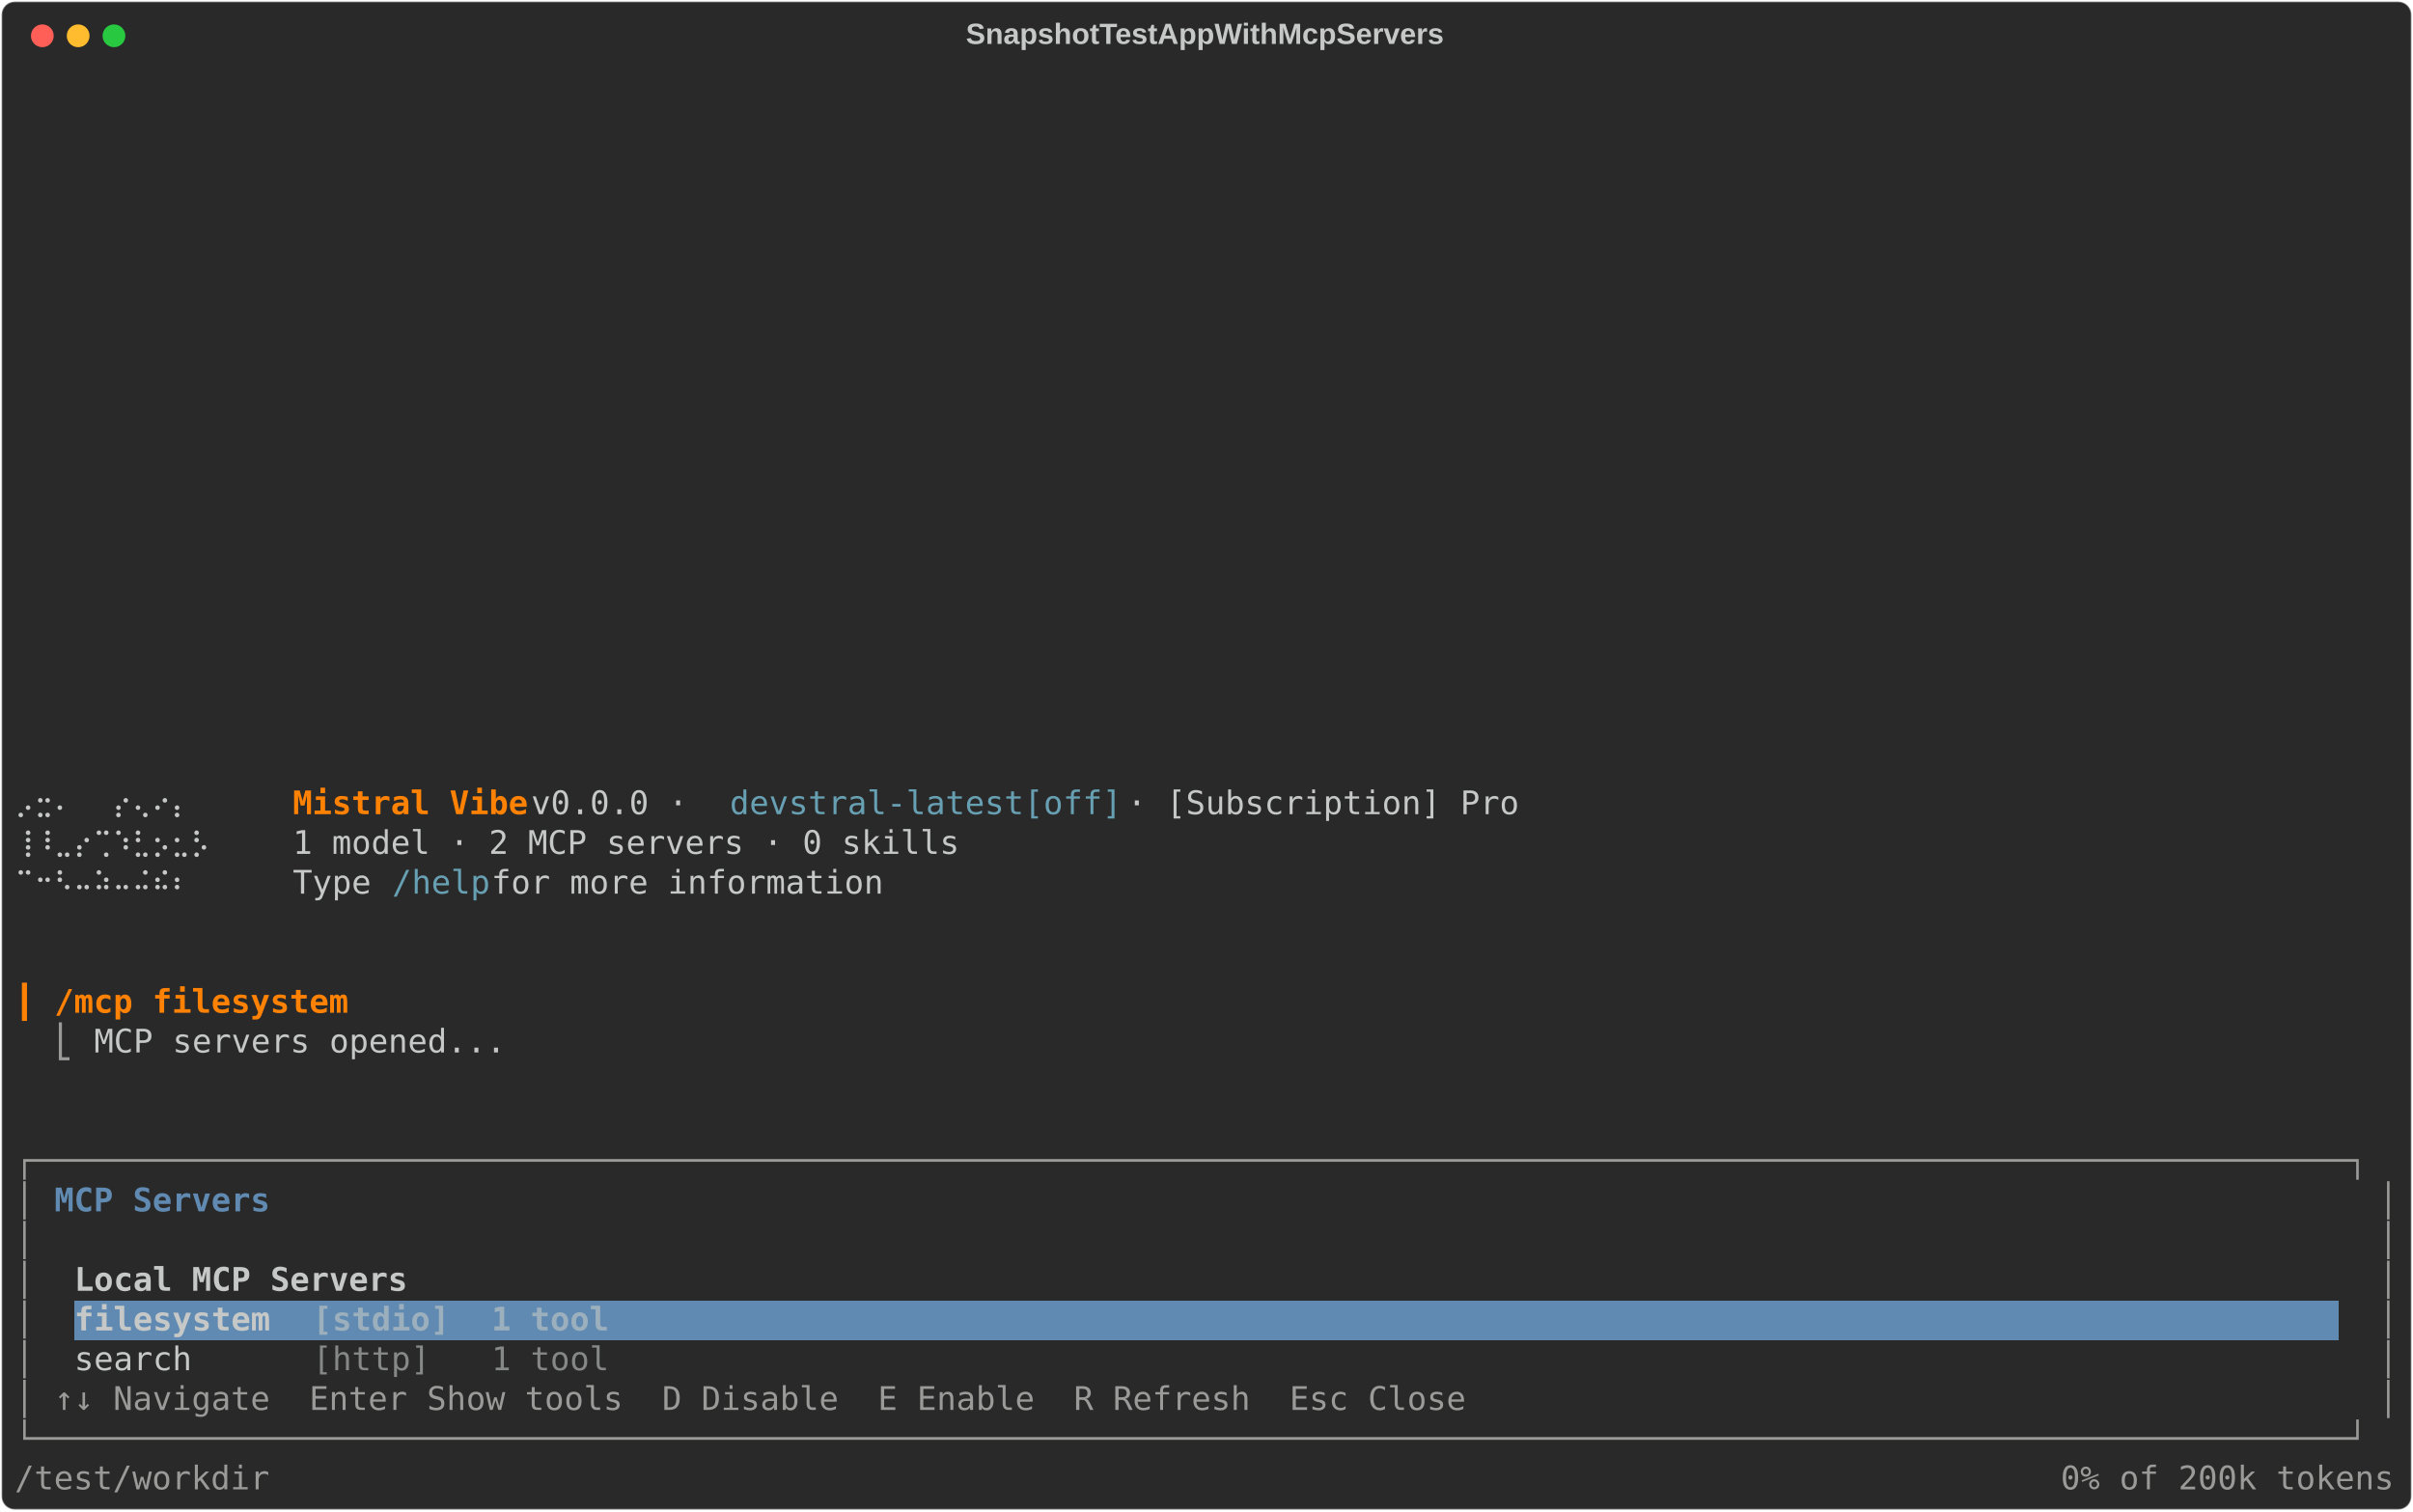
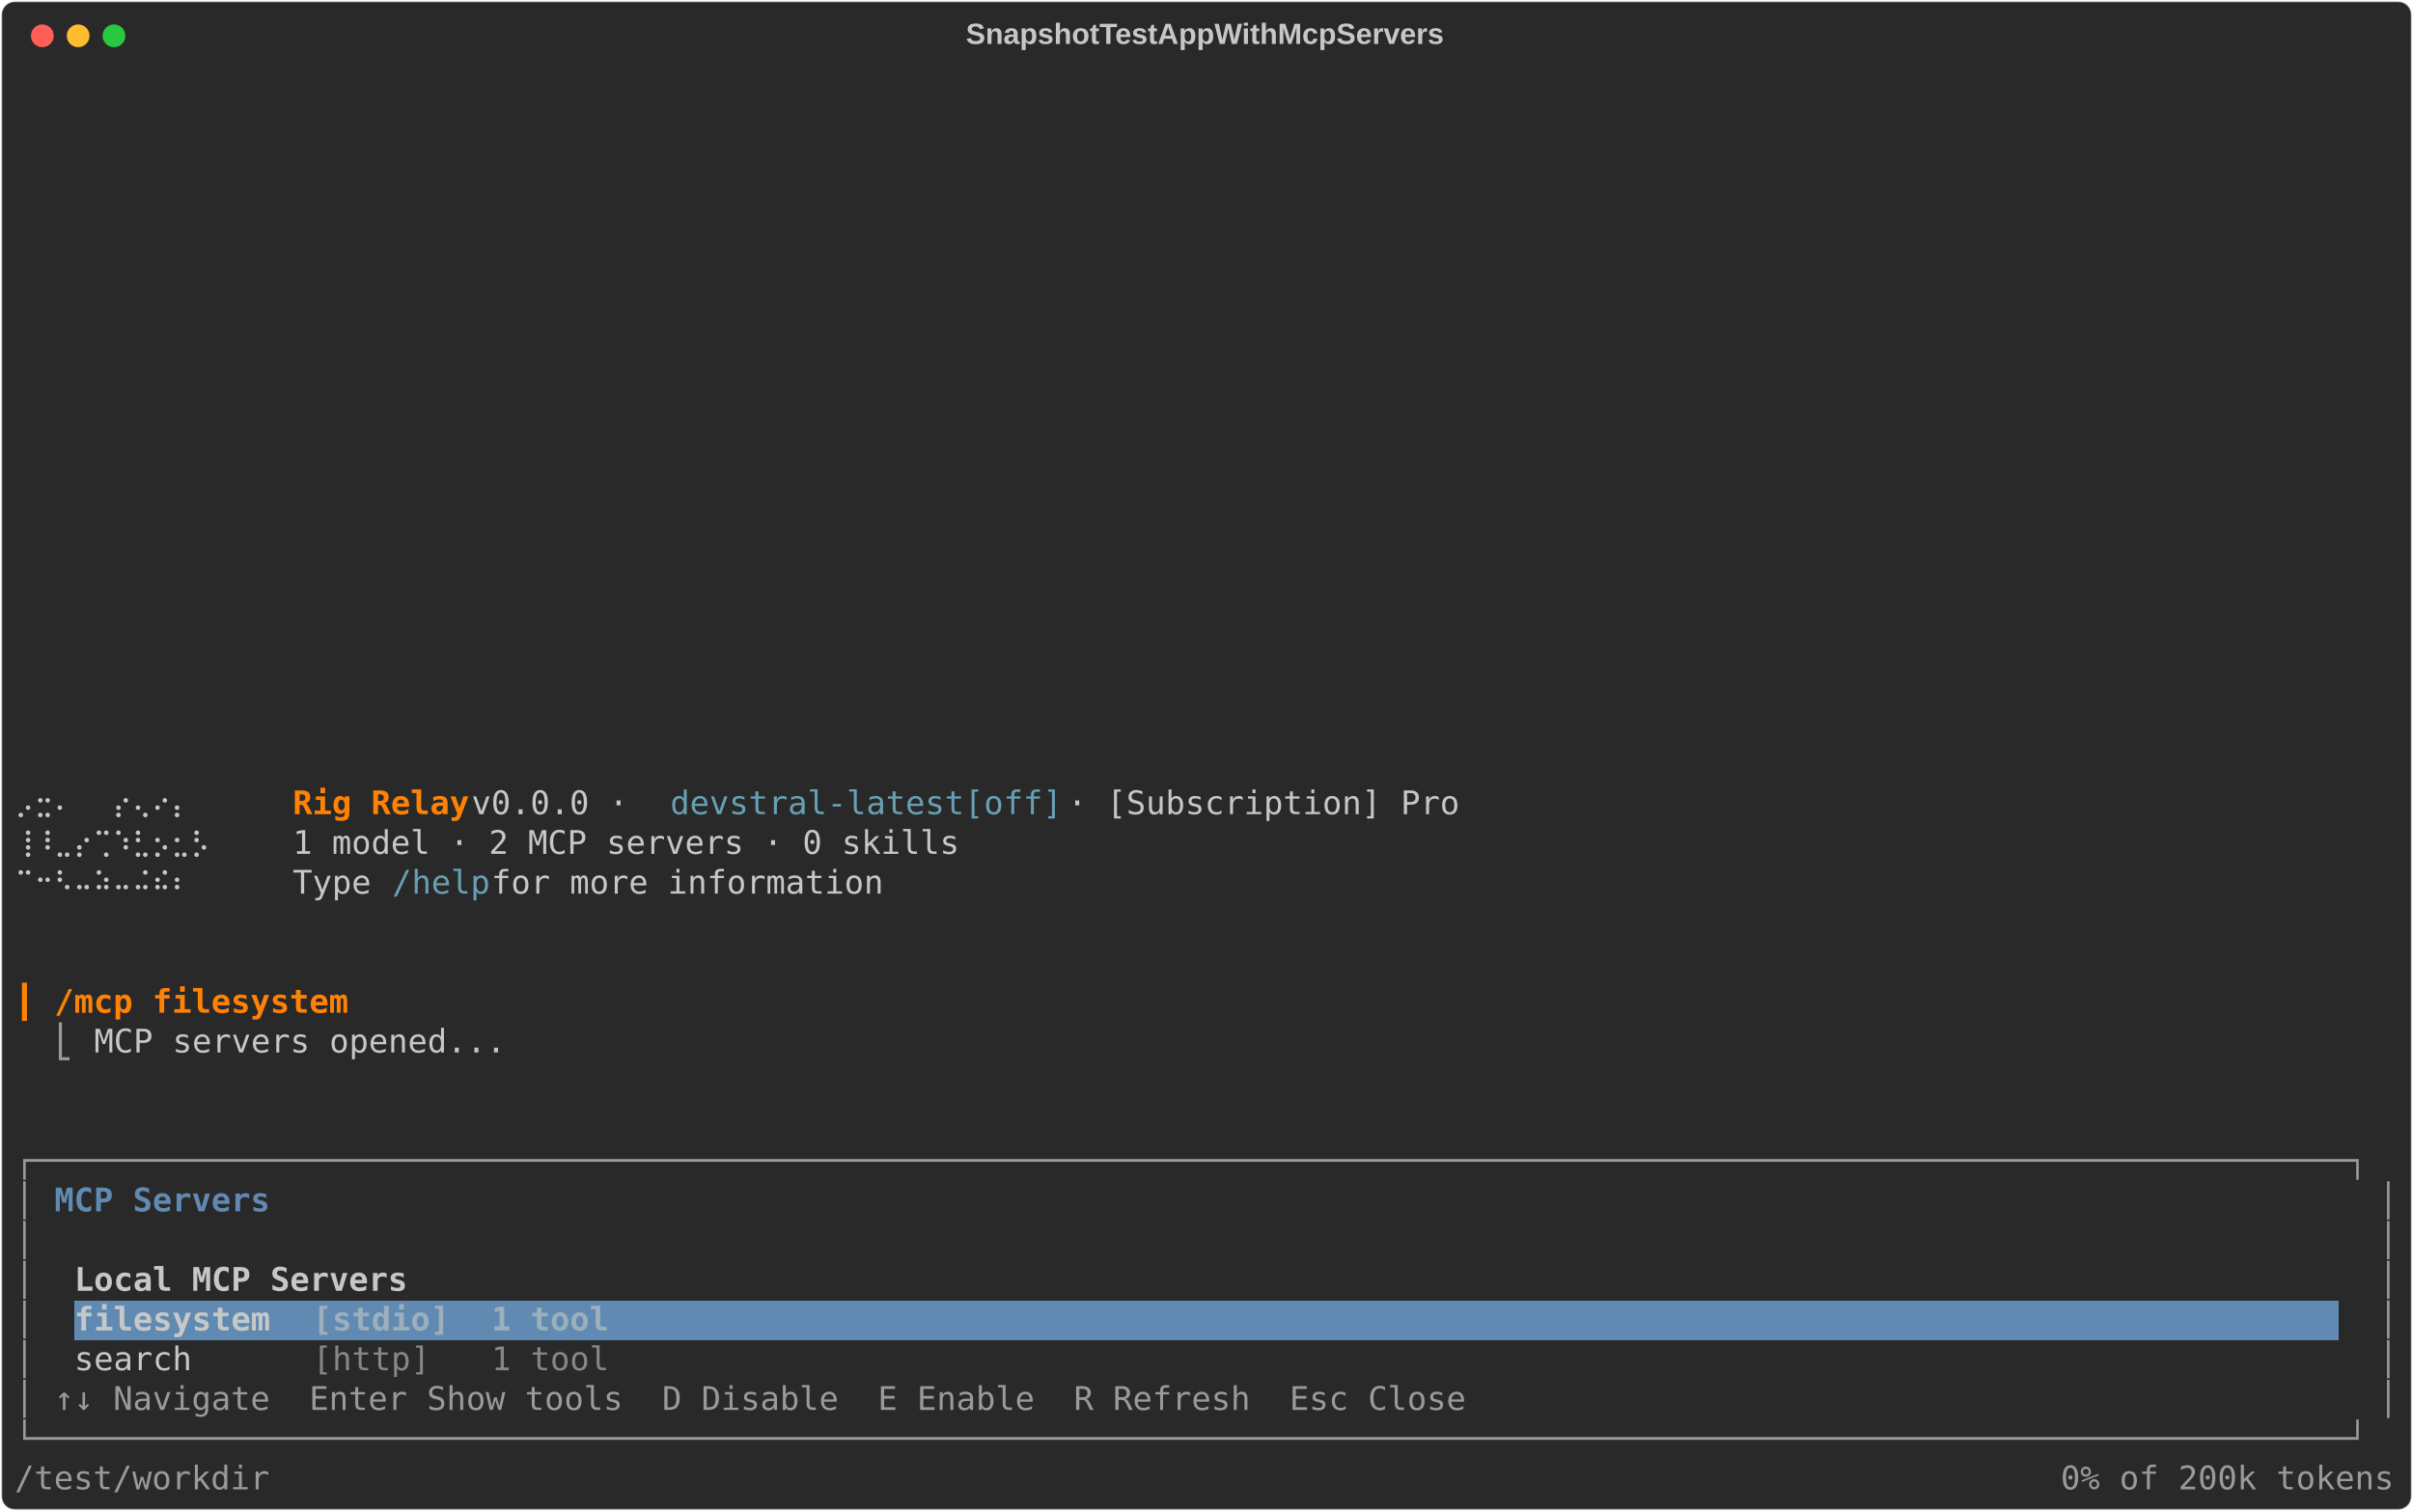
<svg xmlns="http://www.w3.org/2000/svg" class="rich-terminal" viewBox="0 0 1482 928.4">
  <style>

    @font-face {
        font-family: "Fira Code";
        src: local("FiraCode-Regular"),
                url("https://cdnjs.cloudflare.com/ajax/libs/firacode/6.2.0/woff2/FiraCode-Regular.woff2") format("woff2"),
                url("https://cdnjs.cloudflare.com/ajax/libs/firacode/6.2.0/woff/FiraCode-Regular.woff") format("woff");
        font-style: normal;
        font-weight: 400;
    }
    @font-face {
        font-family: "Fira Code";
        src: local("FiraCode-Bold"),
                url("https://cdnjs.cloudflare.com/ajax/libs/firacode/6.2.0/woff2/FiraCode-Bold.woff2") format("woff2"),
                url("https://cdnjs.cloudflare.com/ajax/libs/firacode/6.2.0/woff/FiraCode-Bold.woff") format("woff");
        font-style: bold;
        font-weight: 700;
    }

    .terminal-matrix {
        font-family: Fira Code, monospace;
        font-size: 20px;
        line-height: 24.4px;
        font-variant-east-asian: full-width;
    }

    .terminal-title {
        font-size: 18px;
        font-weight: bold;
        font-family: arial;
    }

    .terminal-r1 { fill: #c5c8c6 }
.terminal-r2 { fill: #ff8205;font-weight: bold }
.terminal-r3 { fill: #68a0b3 }
.terminal-r4 { fill: #ff8205 }
.terminal-r5 { fill: #9a9b99 }
.terminal-r6 { fill: #608ab1;font-weight: bold }
.terminal-r7 { fill: #c5c8c6;font-weight: bold }
.terminal-r8 { fill: #9cafbd;font-weight: bold }
.terminal-r9 { fill: #868887 }
    </style>
  <defs>
    <clipPath id="terminal-clip-terminal">
      <rect x="0" y="0" width="1463.0" height="877.4" />
    </clipPath>
    <clipPath id="terminal-line-0">
      <rect x="0" y="1.5" width="1464" height="24.65" />
    </clipPath>
    <clipPath id="terminal-line-1">
      <rect x="0" y="25.9" width="1464" height="24.65" />
    </clipPath>
    <clipPath id="terminal-line-2">
      <rect x="0" y="50.3" width="1464" height="24.65" />
    </clipPath>
    <clipPath id="terminal-line-3">
      <rect x="0" y="74.7" width="1464" height="24.65" />
    </clipPath>
    <clipPath id="terminal-line-4">
      <rect x="0" y="99.1" width="1464" height="24.65" />
    </clipPath>
    <clipPath id="terminal-line-5">
      <rect x="0" y="123.5" width="1464" height="24.65" />
    </clipPath>
    <clipPath id="terminal-line-6">
      <rect x="0" y="147.9" width="1464" height="24.65" />
    </clipPath>
    <clipPath id="terminal-line-7">
      <rect x="0" y="172.3" width="1464" height="24.65" />
    </clipPath>
    <clipPath id="terminal-line-8">
      <rect x="0" y="196.7" width="1464" height="24.65" />
    </clipPath>
    <clipPath id="terminal-line-9">
      <rect x="0" y="221.1" width="1464" height="24.65" />
    </clipPath>
    <clipPath id="terminal-line-10">
      <rect x="0" y="245.5" width="1464" height="24.65" />
    </clipPath>
    <clipPath id="terminal-line-11">
      <rect x="0" y="269.9" width="1464" height="24.65" />
    </clipPath>
    <clipPath id="terminal-line-12">
      <rect x="0" y="294.3" width="1464" height="24.65" />
    </clipPath>
    <clipPath id="terminal-line-13">
      <rect x="0" y="318.7" width="1464" height="24.65" />
    </clipPath>
    <clipPath id="terminal-line-14">
      <rect x="0" y="343.1" width="1464" height="24.65" />
    </clipPath>
    <clipPath id="terminal-line-15">
      <rect x="0" y="367.5" width="1464" height="24.65" />
    </clipPath>
    <clipPath id="terminal-line-16">
      <rect x="0" y="391.9" width="1464" height="24.65" />
    </clipPath>
    <clipPath id="terminal-line-17">
      <rect x="0" y="416.3" width="1464" height="24.65" />
    </clipPath>
    <clipPath id="terminal-line-18">
      <rect x="0" y="440.7" width="1464" height="24.65" />
    </clipPath>
    <clipPath id="terminal-line-19">
      <rect x="0" y="465.1" width="1464" height="24.65" />
    </clipPath>
    <clipPath id="terminal-line-20">
      <rect x="0" y="489.5" width="1464" height="24.65" />
    </clipPath>
    <clipPath id="terminal-line-21">
      <rect x="0" y="513.9" width="1464" height="24.65" />
    </clipPath>
    <clipPath id="terminal-line-22">
      <rect x="0" y="538.3" width="1464" height="24.65" />
    </clipPath>
    <clipPath id="terminal-line-23">
      <rect x="0" y="562.7" width="1464" height="24.65" />
    </clipPath>
    <clipPath id="terminal-line-24">
      <rect x="0" y="587.1" width="1464" height="24.65" />
    </clipPath>
    <clipPath id="terminal-line-25">
      <rect x="0" y="611.5" width="1464" height="24.65" />
    </clipPath>
    <clipPath id="terminal-line-26">
      <rect x="0" y="635.9" width="1464" height="24.65" />
    </clipPath>
    <clipPath id="terminal-line-27">
      <rect x="0" y="660.3" width="1464" height="24.65" />
    </clipPath>
    <clipPath id="terminal-line-28">
      <rect x="0" y="684.7" width="1464" height="24.65" />
    </clipPath>
    <clipPath id="terminal-line-29">
      <rect x="0" y="709.1" width="1464" height="24.65" />
    </clipPath>
    <clipPath id="terminal-line-30">
      <rect x="0" y="733.5" width="1464" height="24.65" />
    </clipPath>
    <clipPath id="terminal-line-31">
      <rect x="0" y="757.9" width="1464" height="24.65" />
    </clipPath>
    <clipPath id="terminal-line-32">
      <rect x="0" y="782.3" width="1464" height="24.65" />
    </clipPath>
    <clipPath id="terminal-line-33">
      <rect x="0" y="806.7" width="1464" height="24.65" />
    </clipPath>
    <clipPath id="terminal-line-34">
      <rect x="0" y="831.1" width="1464" height="24.65" />
    </clipPath>
  </defs>
  <rect fill="#292929" stroke="rgba(255,255,255,0.35)" stroke-width="1" x="1" y="1" width="1480" height="926.4" rx="8" />
  <text class="terminal-title" fill="#c5c8c6" text-anchor="middle" x="740" y="27">SnapshotTestAppWithMcpServers</text>
  <g transform="translate(26,22)">
    <circle cx="0" cy="0" r="7" fill="#ff5f57" />
    <circle cx="22" cy="0" r="7" fill="#febc2e" />
    <circle cx="44" cy="0" r="7" fill="#28c840" />
  </g>
  <g transform="translate(9, 41)" clip-path="url(#terminal-clip-terminal)">
    <rect fill="#608ab1" x="36.6" y="757.9" width="146.4" height="24.65" shape-rendering="crispEdges" />
    <rect fill="#608ab1" x="183" y="757.9" width="109.8" height="24.65" shape-rendering="crispEdges" />
    <rect fill="#608ab1" x="292.8" y="757.9" width="97.6" height="24.65" shape-rendering="crispEdges" />
    <rect fill="#608ab1" x="390.4" y="757.9" width="1037" height="24.65" shape-rendering="crispEdges" />
    <g class="terminal-matrix">
      <text class="terminal-r1" x="1464" y="20" textLength="12.2" clip-path="url(#terminal-line-0)">
</text>
      <text class="terminal-r1" x="1464" y="44.4" textLength="12.2" clip-path="url(#terminal-line-1)">
</text>
      <text class="terminal-r1" x="1464" y="68.8" textLength="12.2" clip-path="url(#terminal-line-2)">
</text>
      <text class="terminal-r1" x="1464" y="93.2" textLength="12.2" clip-path="url(#terminal-line-3)">
</text>
      <text class="terminal-r1" x="1464" y="117.6" textLength="12.2" clip-path="url(#terminal-line-4)">
</text>
      <text class="terminal-r1" x="1464" y="142" textLength="12.2" clip-path="url(#terminal-line-5)">
</text>
      <text class="terminal-r1" x="1464" y="166.4" textLength="12.2" clip-path="url(#terminal-line-6)">
</text>
      <text class="terminal-r1" x="1464" y="190.8" textLength="12.2" clip-path="url(#terminal-line-7)">
</text>
      <text class="terminal-r1" x="1464" y="215.2" textLength="12.2" clip-path="url(#terminal-line-8)">
</text>
      <text class="terminal-r1" x="1464" y="239.6" textLength="12.2" clip-path="url(#terminal-line-9)">
</text>
      <text class="terminal-r1" x="1464" y="264" textLength="12.2" clip-path="url(#terminal-line-10)">
</text>
      <text class="terminal-r1" x="1464" y="288.4" textLength="12.2" clip-path="url(#terminal-line-11)">
</text>
      <text class="terminal-r1" x="1464" y="312.8" textLength="12.2" clip-path="url(#terminal-line-12)">
</text>
      <text class="terminal-r1" x="1464" y="337.2" textLength="12.2" clip-path="url(#terminal-line-13)">
</text>
      <text class="terminal-r1" x="1464" y="361.6" textLength="12.2" clip-path="url(#terminal-line-14)">
</text>
      <text class="terminal-r1" x="1464" y="386" textLength="12.2" clip-path="url(#terminal-line-15)">
</text>
      <text class="terminal-r1" x="1464" y="410.4" textLength="12.2" clip-path="url(#terminal-line-16)">
</text>
      <text class="terminal-r1" x="1464" y="434.8" textLength="12.2" clip-path="url(#terminal-line-17)">
</text>
      <text class="terminal-r1" x="0" y="459.2" textLength="134.2" clip-path="url(#terminal-line-18)">  ⡠⣒⠄  ⡔⢄⠔⡄</text>
-       <text class="terminal-r2" x="170.8" y="459.2" textLength="146.4" clip-path="url(#terminal-line-18)">Mistral Vibe</text>
-       <text class="terminal-r1" x="317.2" y="459.2" textLength="122" clip-path="url(#terminal-line-18)"> v0.0.0 · </text>
-       <text class="terminal-r3" x="439.2" y="459.2" textLength="244" clip-path="url(#terminal-line-18)">devstral-latest[off]</text>
-       <text class="terminal-r1" x="683.2" y="459.2" textLength="256.2" clip-path="url(#terminal-line-18)"> · [Subscription] Pro</text>
+       <text class="terminal-r2" x="170.8" y="459.2" textLength="109.8" clip-path="url(#terminal-line-18)">Rig Relay</text>
+       <text class="terminal-r1" x="280.6" y="459.2" textLength="122" clip-path="url(#terminal-line-18)"> v0.0.0 · </text>
+       <text class="terminal-r3" x="402.6" y="459.2" textLength="244" clip-path="url(#terminal-line-18)">devstral-latest[off]</text>
+       <text class="terminal-r1" x="646.6" y="459.2" textLength="256.2" clip-path="url(#terminal-line-18)"> · [Subscription] Pro</text>
      <text class="terminal-r1" x="1464" y="459.2" textLength="12.2" clip-path="url(#terminal-line-18)">
</text>
      <text class="terminal-r1" x="0" y="483.6" textLength="134.2" clip-path="url(#terminal-line-19)"> ⢸⠸⣀⡔⢉⠱⣃⡢⣂⡣</text>
      <text class="terminal-r1" x="170.8" y="483.6" textLength="414.8" clip-path="url(#terminal-line-19)">1 model · 2 MCP servers · 0 skills</text>
      <text class="terminal-r1" x="1464" y="483.6" textLength="12.2" clip-path="url(#terminal-line-19)">
</text>
      <text class="terminal-r1" x="0" y="508" textLength="134.2" clip-path="url(#terminal-line-20)">  ⠉⠒⠣⠤⠵⠤⠬⠮⠆</text>
      <text class="terminal-r1" x="170.8" y="508" textLength="61" clip-path="url(#terminal-line-20)">Type </text>
      <text class="terminal-r3" x="231.8" y="508" textLength="61" clip-path="url(#terminal-line-20)">/help</text>
      <text class="terminal-r1" x="292.8" y="508" textLength="256.2" clip-path="url(#terminal-line-20)"> for more information</text>
      <text class="terminal-r1" x="1464" y="508" textLength="12.2" clip-path="url(#terminal-line-20)">
</text>
      <text class="terminal-r1" x="1464" y="532.4" textLength="12.2" clip-path="url(#terminal-line-21)">
</text>
      <text class="terminal-r1" x="1464" y="556.8" textLength="12.2" clip-path="url(#terminal-line-22)">
</text>
      <text class="terminal-r4" x="0" y="581.2" textLength="12.2" clip-path="url(#terminal-line-23)">┃</text>
      <text class="terminal-r2" x="24.4" y="581.2" textLength="183" clip-path="url(#terminal-line-23)">/mcp filesystem</text>
      <text class="terminal-r1" x="1464" y="581.2" textLength="12.2" clip-path="url(#terminal-line-23)">
</text>
      <text class="terminal-r5" x="24.4" y="605.6" textLength="12.2" clip-path="url(#terminal-line-24)">⎣</text>
      <text class="terminal-r1" x="48.8" y="605.6" textLength="256.2" clip-path="url(#terminal-line-24)">MCP servers opened...</text>
      <text class="terminal-r1" x="1464" y="605.6" textLength="12.2" clip-path="url(#terminal-line-24)">
</text>
      <text class="terminal-r1" x="1464" y="630" textLength="12.2" clip-path="url(#terminal-line-25)">
</text>
      <text class="terminal-r1" x="1464" y="654.4" textLength="12.2" clip-path="url(#terminal-line-26)">
</text>
      <text class="terminal-r5" x="0" y="678.8" textLength="1464" clip-path="url(#terminal-line-27)">┌──────────────────────────────────────────────────────────────────────────────────────────────────────────────────────┐</text>
      <text class="terminal-r1" x="1464" y="678.8" textLength="12.2" clip-path="url(#terminal-line-27)">
</text>
      <text class="terminal-r5" x="0" y="703.2" textLength="12.2" clip-path="url(#terminal-line-28)">│</text>
      <text class="terminal-r6" x="24.4" y="703.2" textLength="134.2" clip-path="url(#terminal-line-28)">MCP Servers</text>
      <text class="terminal-r5" x="1451.8" y="703.2" textLength="12.2" clip-path="url(#terminal-line-28)">│</text>
      <text class="terminal-r1" x="1464" y="703.2" textLength="12.2" clip-path="url(#terminal-line-28)">
</text>
      <text class="terminal-r5" x="0" y="727.6" textLength="12.2" clip-path="url(#terminal-line-29)">│</text>
      <text class="terminal-r5" x="1451.8" y="727.6" textLength="12.2" clip-path="url(#terminal-line-29)">│</text>
      <text class="terminal-r1" x="1464" y="727.6" textLength="12.2" clip-path="url(#terminal-line-29)">
</text>
      <text class="terminal-r5" x="0" y="752" textLength="12.2" clip-path="url(#terminal-line-30)">│</text>
      <text class="terminal-r7" x="36.6" y="752" textLength="207.4" clip-path="url(#terminal-line-30)">Local MCP Servers</text>
      <text class="terminal-r5" x="1451.8" y="752" textLength="12.2" clip-path="url(#terminal-line-30)">│</text>
      <text class="terminal-r1" x="1464" y="752" textLength="12.2" clip-path="url(#terminal-line-30)">
</text>
      <text class="terminal-r5" x="0" y="776.4" textLength="12.2" clip-path="url(#terminal-line-31)">│</text>
      <text class="terminal-r7" x="36.6" y="776.4" textLength="146.4" clip-path="url(#terminal-line-31)">  filesystem</text>
      <text class="terminal-r8" x="183" y="776.4" textLength="109.8" clip-path="url(#terminal-line-31)">  [stdio]</text>
      <text class="terminal-r8" x="292.8" y="776.4" textLength="97.6" clip-path="url(#terminal-line-31)">  1 tool</text>
      <text class="terminal-r5" x="1451.8" y="776.4" textLength="12.2" clip-path="url(#terminal-line-31)">│</text>
      <text class="terminal-r1" x="1464" y="776.4" textLength="12.2" clip-path="url(#terminal-line-31)">
</text>
      <text class="terminal-r5" x="0" y="800.8" textLength="12.2" clip-path="url(#terminal-line-32)">│</text>
      <text class="terminal-r1" x="36.6" y="800.8" textLength="146.4" clip-path="url(#terminal-line-32)">  search    </text>
      <text class="terminal-r9" x="183" y="800.8" textLength="109.8" clip-path="url(#terminal-line-32)">  [http] </text>
      <text class="terminal-r9" x="292.8" y="800.8" textLength="97.6" clip-path="url(#terminal-line-32)">  1 tool</text>
      <text class="terminal-r5" x="1451.8" y="800.8" textLength="12.2" clip-path="url(#terminal-line-32)">│</text>
      <text class="terminal-r1" x="1464" y="800.8" textLength="12.2" clip-path="url(#terminal-line-32)">
</text>
      <text class="terminal-r5" x="0" y="825.2" textLength="12.2" clip-path="url(#terminal-line-33)">│</text>
      <text class="terminal-r5" x="24.4" y="825.2" textLength="878.4" clip-path="url(#terminal-line-33)">↑↓ Navigate  Enter Show tools  D Disable  E Enable  R Refresh  Esc Close</text>
      <text class="terminal-r5" x="1451.8" y="825.2" textLength="12.2" clip-path="url(#terminal-line-33)">│</text>
      <text class="terminal-r1" x="1464" y="825.2" textLength="12.2" clip-path="url(#terminal-line-33)">
</text>
      <text class="terminal-r5" x="0" y="849.6" textLength="1464" clip-path="url(#terminal-line-34)">└──────────────────────────────────────────────────────────────────────────────────────────────────────────────────────┘</text>
      <text class="terminal-r1" x="1464" y="849.6" textLength="12.2" clip-path="url(#terminal-line-34)">
</text>
      <text class="terminal-r5" x="0" y="874" textLength="158.6" clip-path="url(#terminal-line-35)">/test/workdir</text>
      <text class="terminal-r5" x="1256.6" y="874" textLength="207.4" clip-path="url(#terminal-line-35)">0% of 200k tokens</text>
    </g>
  </g>
</svg>
